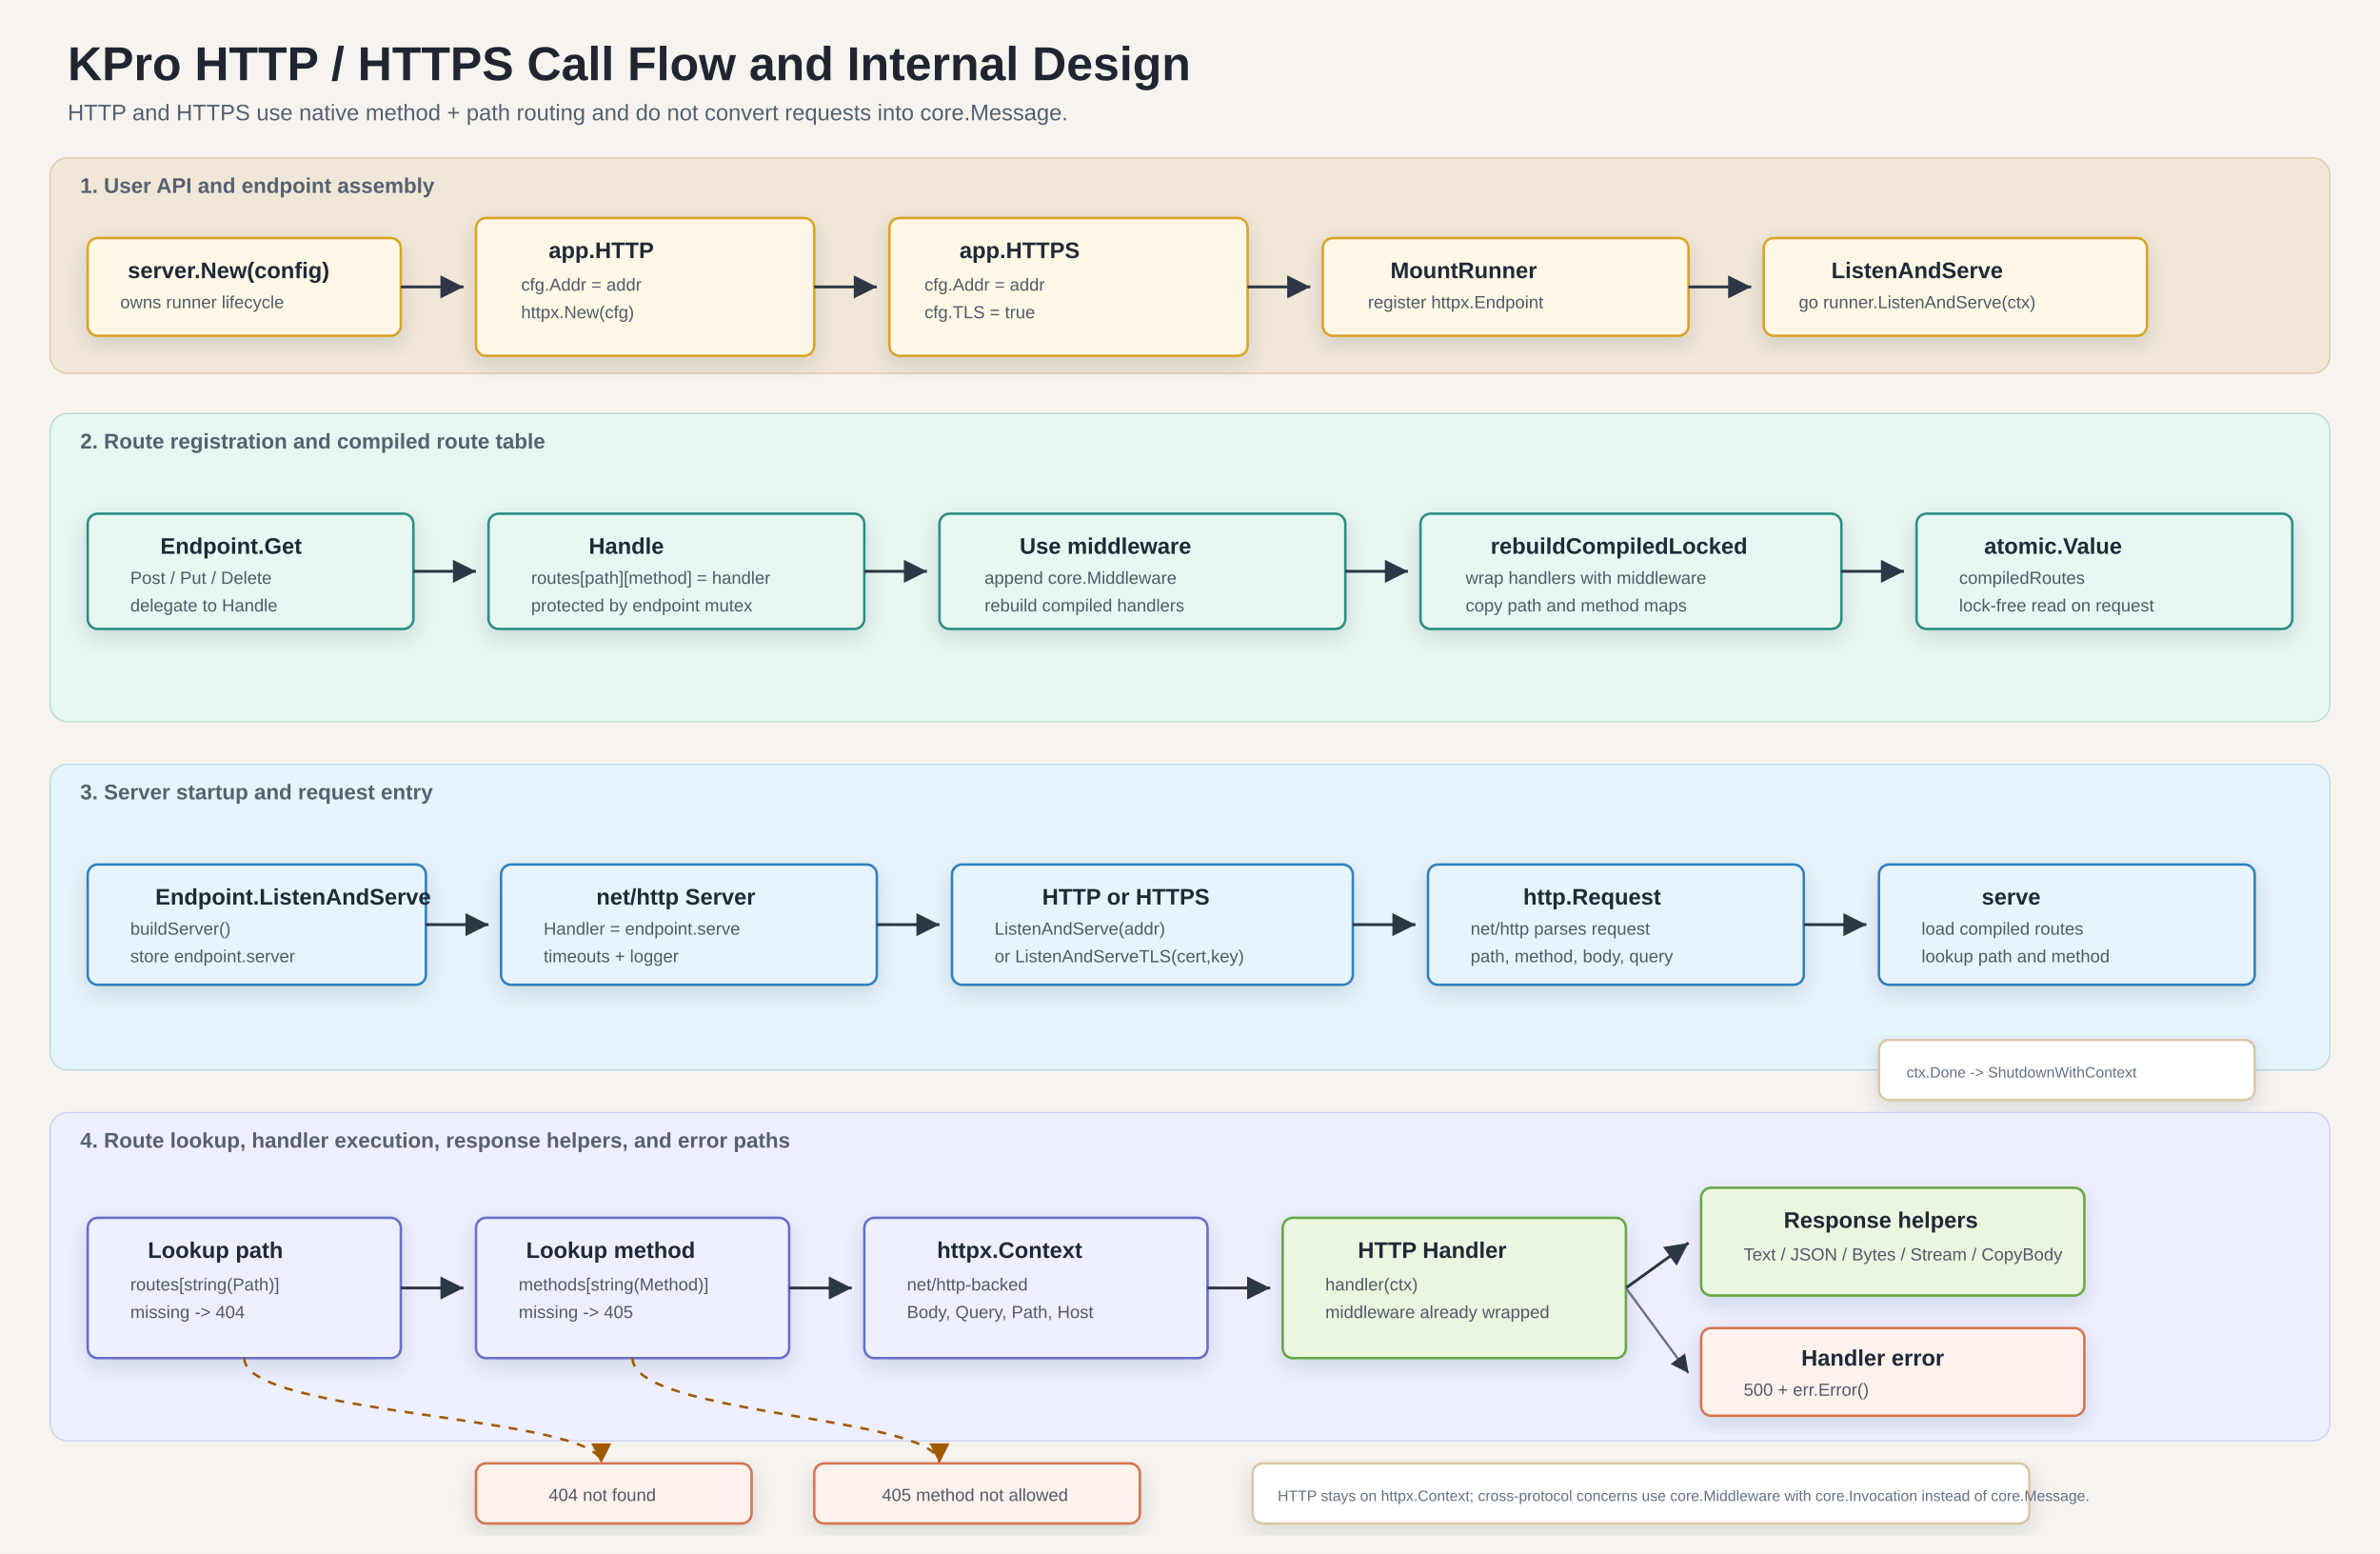
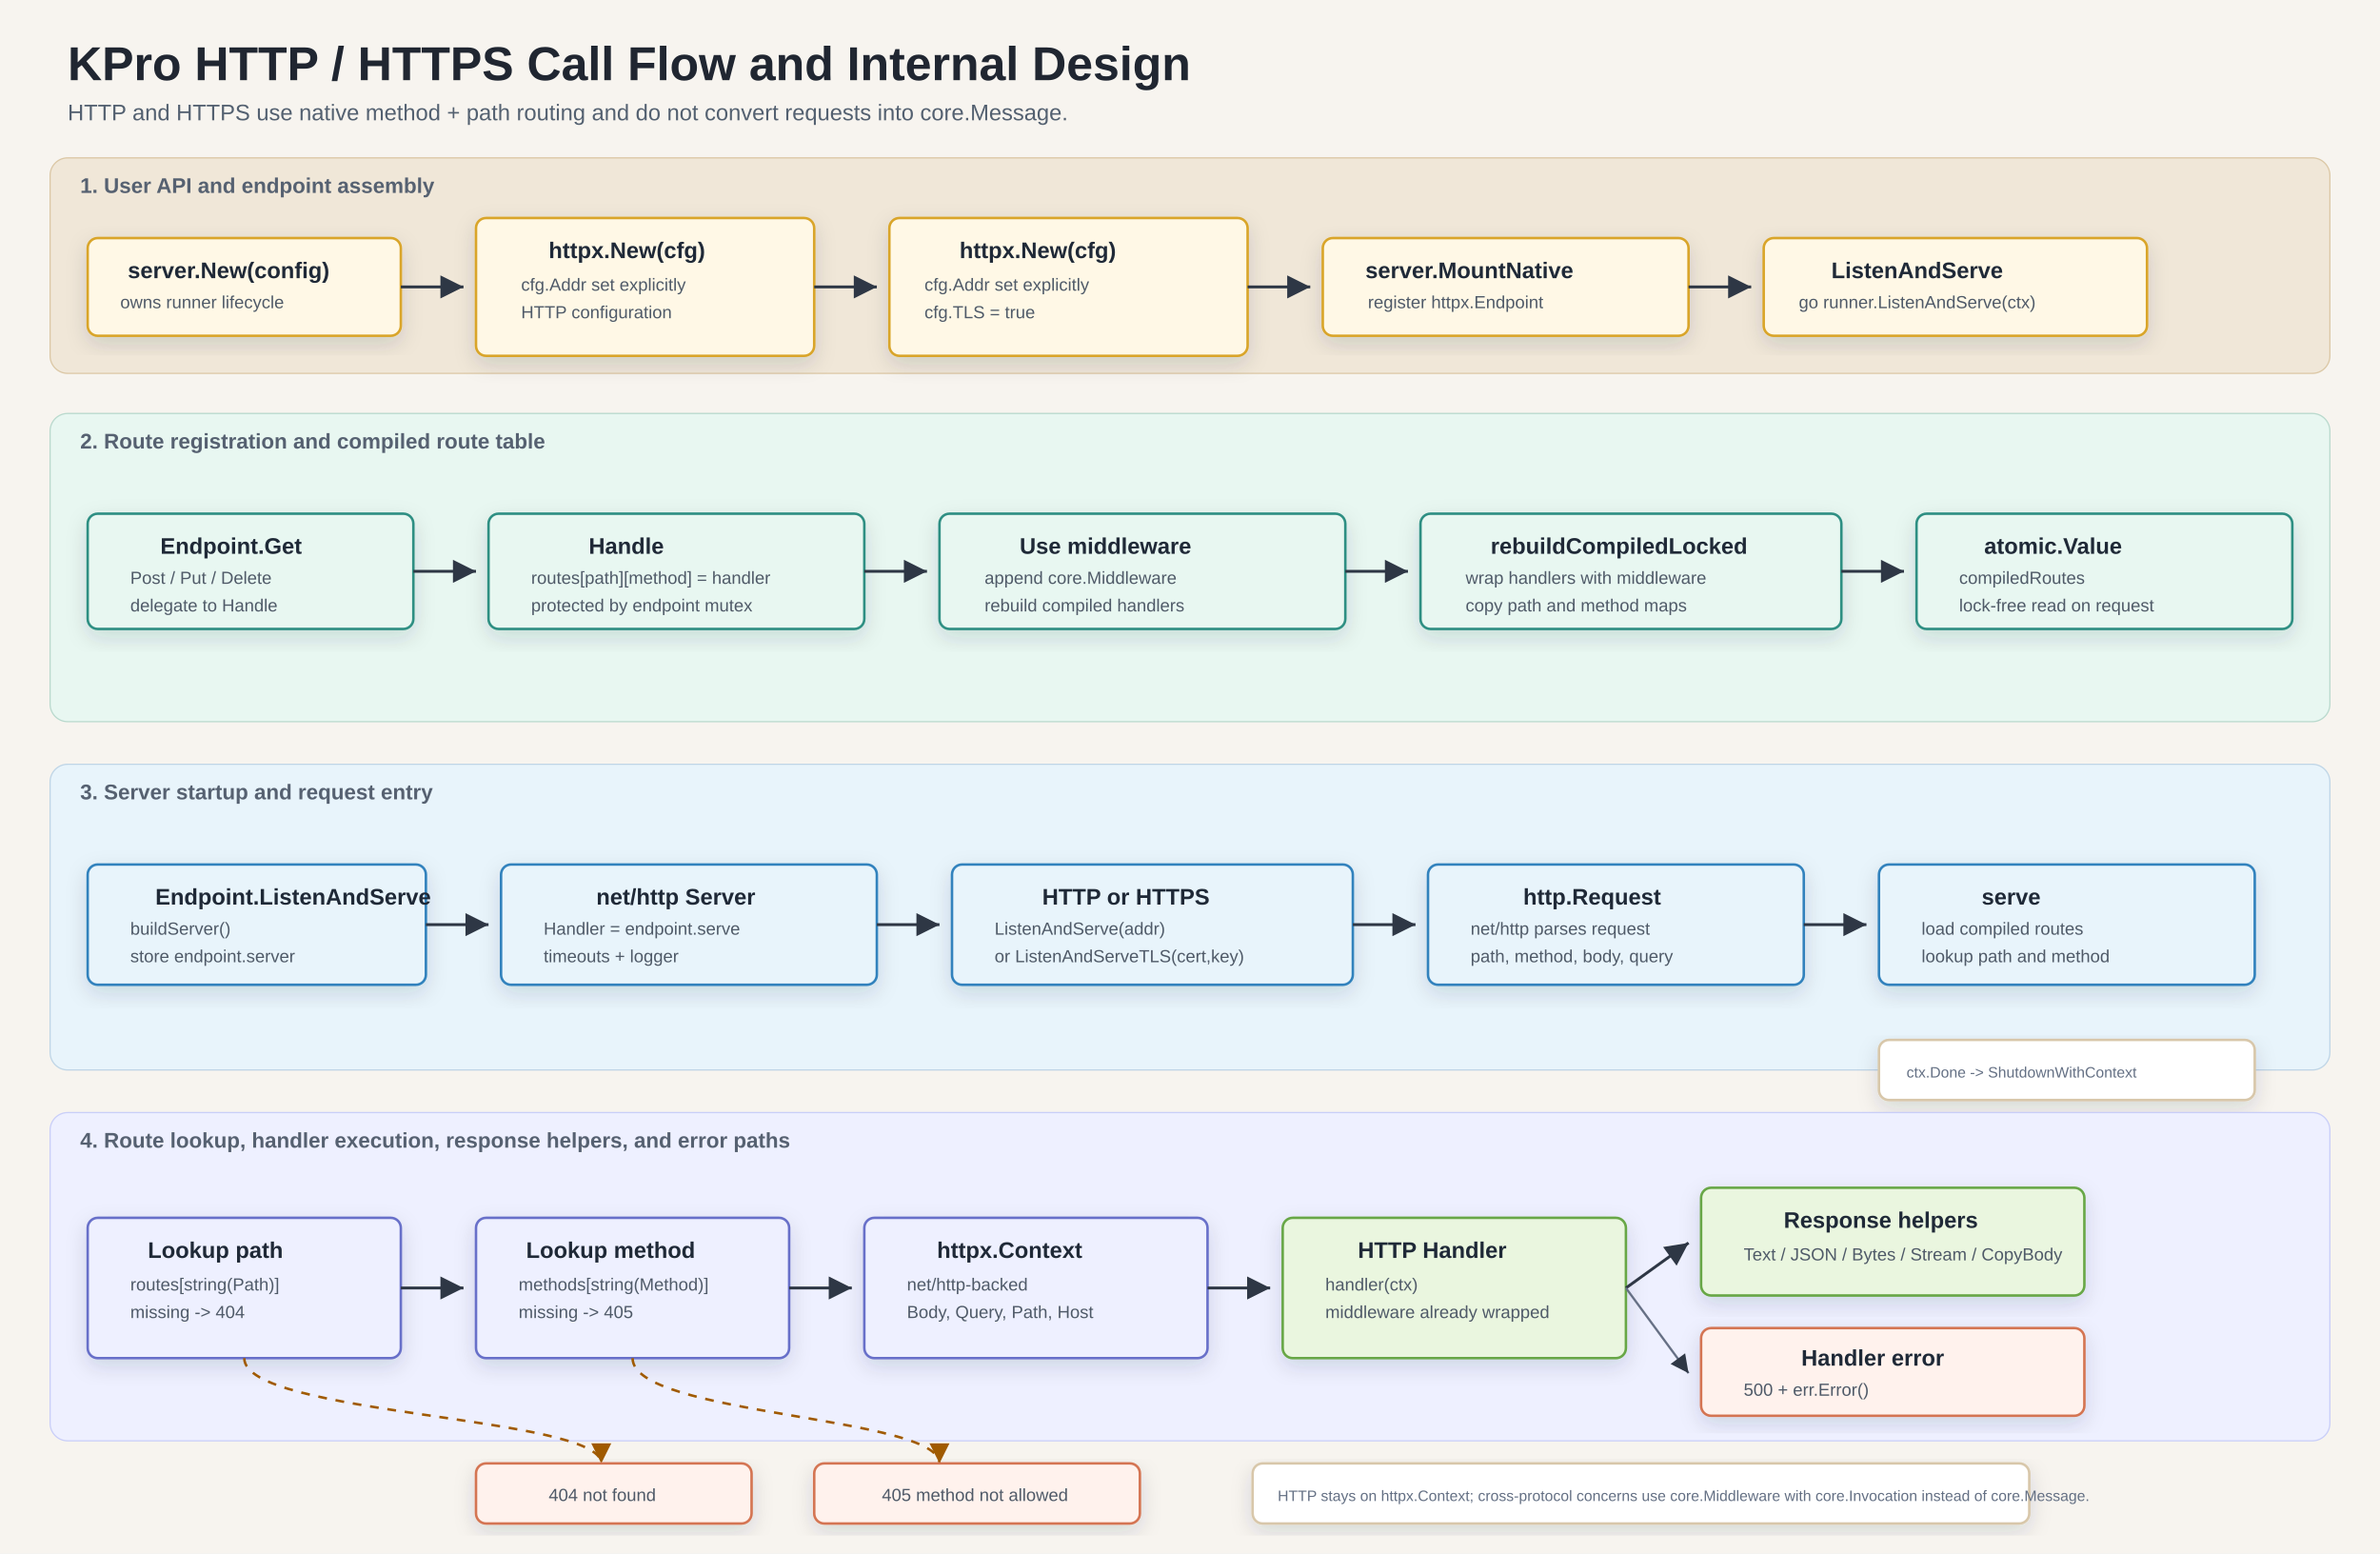
<svg xmlns="http://www.w3.org/2000/svg" width="1900" height="1240" viewBox="0 0 1900 1240" role="img" aria-labelledby="title desc">
  <defs>
    <marker id="arrow" markerWidth="12" markerHeight="12" refX="10" refY="6" orient="auto" markerUnits="strokeWidth">
      <path d="M2,2 L10,6 L2,10 Z" fill="#2e3745" />
    </marker>
    <marker id="warnArrow" markerWidth="12" markerHeight="12" refX="10" refY="6" orient="auto" markerUnits="strokeWidth">
      <path d="M2,2 L10,6 L2,10 Z" fill="#a05a00" />
    </marker>
    <filter id="shadow" x="-20%" y="-20%" width="140%" height="140%">
      <feDropShadow dx="0" dy="6" stdDeviation="8" flood-color="#1e293b" flood-opacity="0.14" />
    </filter>
    <style>
      .bg { fill: #f7f4ef; }
      .title { font: 700 38px "Microsoft YaHei", Arial, sans-serif; fill: #202631; }
      .subtitle { font: 400 18px "Microsoft YaHei", Arial, sans-serif; fill: #536070; }
      .laneTitle { font: 700 17px "Microsoft YaHei", Arial, sans-serif; fill: #566171; }
      .boxTitle { font: 700 18px "Microsoft YaHei", Arial, sans-serif; fill: #1f2937; }
      .text { font: 400 14px "Microsoft YaHei", Arial, sans-serif; fill: #4f5a68; }
      .small { font: 400 12px "Microsoft YaHei", Arial, sans-serif; fill: #647084; }
      .box { stroke-width: 2; filter: url(#shadow); }
      .setup { fill: #fff8e6; stroke: #d9a529; }
      .http { fill: #e8f4fb; stroke: #3182bd; }
      .route { fill: #e8f7f1; stroke: #2f8f83; }
      .ctx { fill: #eef0ff; stroke: #6870c9; }
      .app { fill: #eaf6df; stroke: #68a746; }
      .risk { fill: #fff2ed; stroke: #d47452; }
      .note { fill: #ffffff; stroke: #d8c7aa; }
      .line { fill: none; stroke: #2e3745; stroke-width: 2.3; marker-end: url(#arrow); }
      .lineThin { fill: none; stroke: #667085; stroke-width: 1.8; marker-end: url(#arrow); }
      .warn { fill: none; stroke: #a05a00; stroke-width: 2; stroke-dasharray: 7 7; marker-end: url(#warnArrow); }
    </style>
  </defs>
  <rect class="bg" x="0" y="0" width="1900" height="1240" />
  <text class="title" x="54" y="64">KPro HTTP / HTTPS Call Flow and Internal Design</text>
  <text class="subtitle" x="54" y="96">HTTP and HTTPS use native method + path routing and do not convert requests into core.Message.</text>
  <rect x="40" y="126" width="1820" height="172" rx="14" fill="#f0e7d8" stroke="#dbc7a5" />
  <text class="laneTitle" x="64" y="154">1. User API and endpoint assembly</text>
  <rect class="box setup" x="70" y="190" width="250" height="78" rx="8" />
  <text class="boxTitle" x="102" y="222">server.New(config)</text>
  <text class="text" x="96" y="246">owns runner lifecycle</text>
  <rect class="box setup" x="380" y="174" width="270" height="110" rx="8" />
-   <text class="boxTitle" x="438" y="206">app.HTTP</text>
-   <text class="text" x="416" y="232">cfg.Addr = addr</text>
-   <text class="text" x="416" y="254">httpx.New(cfg)</text>
+   <text class="boxTitle" x="438" y="206">httpx.New(cfg)</text>
+   <text class="text" x="416" y="232">cfg.Addr set explicitly</text>
+   <text class="text" x="416" y="254">HTTP configuration</text>
  <rect class="box setup" x="710" y="174" width="286" height="110" rx="8" />
-   <text class="boxTitle" x="766" y="206">app.HTTPS</text>
-   <text class="text" x="738" y="232">cfg.Addr = addr</text>
+   <text class="boxTitle" x="766" y="206">httpx.New(cfg)</text>
+   <text class="text" x="738" y="232">cfg.Addr set explicitly</text>
  <text class="text" x="738" y="254">cfg.TLS = true</text>
  <rect class="box setup" x="1056" y="190" width="292" height="78" rx="8" />
-   <text class="boxTitle" x="1110" y="222">MountRunner</text>
+   <text class="boxTitle" x="1090" y="222">server.MountNative</text>
  <text class="text" x="1092" y="246">register httpx.Endpoint</text>
  <rect class="box setup" x="1408" y="190" width="306" height="78" rx="8" />
  <text class="boxTitle" x="1462" y="222">ListenAndServe</text>
  <text class="text" x="1436" y="246">go runner.ListenAndServe(ctx)</text>
  <path class="line" d="M320 229 L370 229" />
  <path class="line" d="M650 229 L700 229" />
  <path class="line" d="M996 229 L1046 229" />
  <path class="line" d="M1348 229 L1398 229" />
  <rect x="40" y="330" width="1820" height="246" rx="14" fill="#e8f7f1" stroke="#b9d9cd" />
  <text class="laneTitle" x="64" y="358">2. Route registration and compiled route table</text>
  <rect class="box route" x="70" y="410" width="260" height="92" rx="8" />
  <text class="boxTitle" x="128" y="442">Endpoint.Get</text>
  <text class="text" x="104" y="466">Post / Put / Delete</text>
  <text class="text" x="104" y="488">delegate to Handle</text>
  <rect class="box route" x="390" y="410" width="300" height="92" rx="8" />
  <text class="boxTitle" x="470" y="442">Handle</text>
  <text class="text" x="424" y="466">routes[path][method] = handler</text>
  <text class="text" x="424" y="488">protected by endpoint mutex</text>
  <rect class="box route" x="750" y="410" width="324" height="92" rx="8" />
  <text class="boxTitle" x="814" y="442">Use middleware</text>
  <text class="text" x="786" y="466">append core.Middleware</text>
  <text class="text" x="786" y="488">rebuild compiled handlers</text>
  <rect class="box route" x="1134" y="410" width="336" height="92" rx="8" />
  <text class="boxTitle" x="1190" y="442">rebuildCompiledLocked</text>
  <text class="text" x="1170" y="466">wrap handlers with middleware</text>
  <text class="text" x="1170" y="488">copy path and method maps</text>
  <rect class="box route" x="1530" y="410" width="300" height="92" rx="8" />
  <text class="boxTitle" x="1584" y="442">atomic.Value</text>
  <text class="text" x="1564" y="466">compiledRoutes</text>
  <text class="text" x="1564" y="488">lock-free read on request</text>
  <path class="line" d="M330 456 L380 456" />
  <path class="line" d="M690 456 L740 456" />
  <path class="line" d="M1074 456 L1124 456" />
  <path class="line" d="M1470 456 L1520 456" />
  <rect x="40" y="610" width="1820" height="244" rx="14" fill="#e8f4fb" stroke="#bfd5e6" />
  <text class="laneTitle" x="64" y="638">3. Server startup and request entry</text>
  <rect class="box http" x="70" y="690" width="270" height="96" rx="8" />
  <text class="boxTitle" x="124" y="722">Endpoint.ListenAndServe</text>
  <text class="text" x="104" y="746">buildServer()</text>
  <text class="text" x="104" y="768">store endpoint.server</text>
  <rect class="box http" x="400" y="690" width="300" height="96" rx="8" />
  <text class="boxTitle" x="476" y="722">net/http Server</text>
  <text class="text" x="434" y="746">Handler = endpoint.serve</text>
  <text class="text" x="434" y="768">timeouts + logger</text>
  <rect class="box http" x="760" y="690" width="320" height="96" rx="8" />
  <text class="boxTitle" x="832" y="722">HTTP or HTTPS</text>
  <text class="text" x="794" y="746">ListenAndServe(addr)</text>
  <text class="text" x="794" y="768">or ListenAndServeTLS(cert,key)</text>
  <rect class="box http" x="1140" y="690" width="300" height="96" rx="8" />
  <text class="boxTitle" x="1216" y="722">http.Request</text>
  <text class="text" x="1174" y="746">net/http parses request</text>
  <text class="text" x="1174" y="768">path, method, body, query</text>
  <rect class="box http" x="1500" y="690" width="300" height="96" rx="8" />
  <text class="boxTitle" x="1582" y="722">serve</text>
  <text class="text" x="1534" y="746">load compiled routes</text>
  <text class="text" x="1534" y="768">lookup path and method</text>
  <path class="line" d="M340 738 L390 738" />
  <path class="line" d="M700 738 L750 738" />
  <path class="line" d="M1080 738 L1130 738" />
  <path class="line" d="M1440 738 L1490 738" />
  <rect x="40" y="888" width="1820" height="262" rx="14" fill="#eef0ff" stroke="#c9cef8" />
  <text class="laneTitle" x="64" y="916">4. Route lookup, handler execution, response helpers, and error paths</text>
  <rect class="box ctx" x="70" y="972" width="250" height="112" rx="8" />
  <text class="boxTitle" x="118" y="1004">Lookup path</text>
  <text class="text" x="104" y="1030">routes[string(Path)]</text>
  <text class="text" x="104" y="1052">missing -&gt; 404</text>
  <rect class="box ctx" x="380" y="972" width="250" height="112" rx="8" />
  <text class="boxTitle" x="420" y="1004">Lookup method</text>
  <text class="text" x="414" y="1030">methods[string(Method)]</text>
  <text class="text" x="414" y="1052">missing -&gt; 405</text>
  <rect class="box ctx" x="690" y="972" width="274" height="112" rx="8" />
  <text class="boxTitle" x="748" y="1004">httpx.Context</text>
  <text class="text" x="724" y="1030">net/http-backed</text>
  <text class="text" x="724" y="1052">Body, Query, Path, Host</text>
  <rect class="box app" x="1024" y="972" width="274" height="112" rx="8" />
  <text class="boxTitle" x="1084" y="1004">HTTP Handler</text>
  <text class="text" x="1058" y="1030">handler(ctx)</text>
  <text class="text" x="1058" y="1052">middleware already wrapped</text>
  <rect class="box app" x="1358" y="948" width="306" height="86" rx="8" />
  <text class="boxTitle" x="1424" y="980">Response helpers</text>
  <text class="text" x="1392" y="1006">Text / JSON / Bytes / Stream / CopyBody</text>
  <rect class="box risk" x="1358" y="1060" width="306" height="70" rx="8" />
  <text class="boxTitle" x="1438" y="1090">Handler error</text>
  <text class="text" x="1392" y="1114">500 + err.Error()</text>
  <path class="line" d="M320 1028 L370 1028" />
  <path class="line" d="M630 1028 L680 1028" />
  <path class="line" d="M964 1028 L1014 1028" />
  <path class="line" d="M1298 1028 L1348 992" />
  <path class="lineThin" d="M1298 1028 L1348 1096" />
  <path class="warn" d="M195 1084 C195 1130, 480 1130, 480 1168" />
  <path class="warn" d="M505 1084 C505 1130, 750 1130, 750 1168" />
  <rect class="box risk" x="380" y="1168" width="220" height="48" rx="8" />
  <text class="text" x="438" y="1198">404 not found</text>
  <rect class="box risk" x="650" y="1168" width="260" height="48" rx="8" />
  <text class="text" x="704" y="1198">405 method not allowed</text>
  <rect class="box note" x="1000" y="1168" width="620" height="48" rx="8" />
  <text class="small" x="1020" y="1198">HTTP stays on httpx.Context; cross-protocol concerns use core.Middleware with core.Invocation instead of core.Message.</text>
  <rect class="box note" x="1500" y="830" width="300" height="48" rx="8" />
  <text class="small" x="1522" y="860">ctx.Done -&gt; ShutdownWithContext</text>
</svg>
